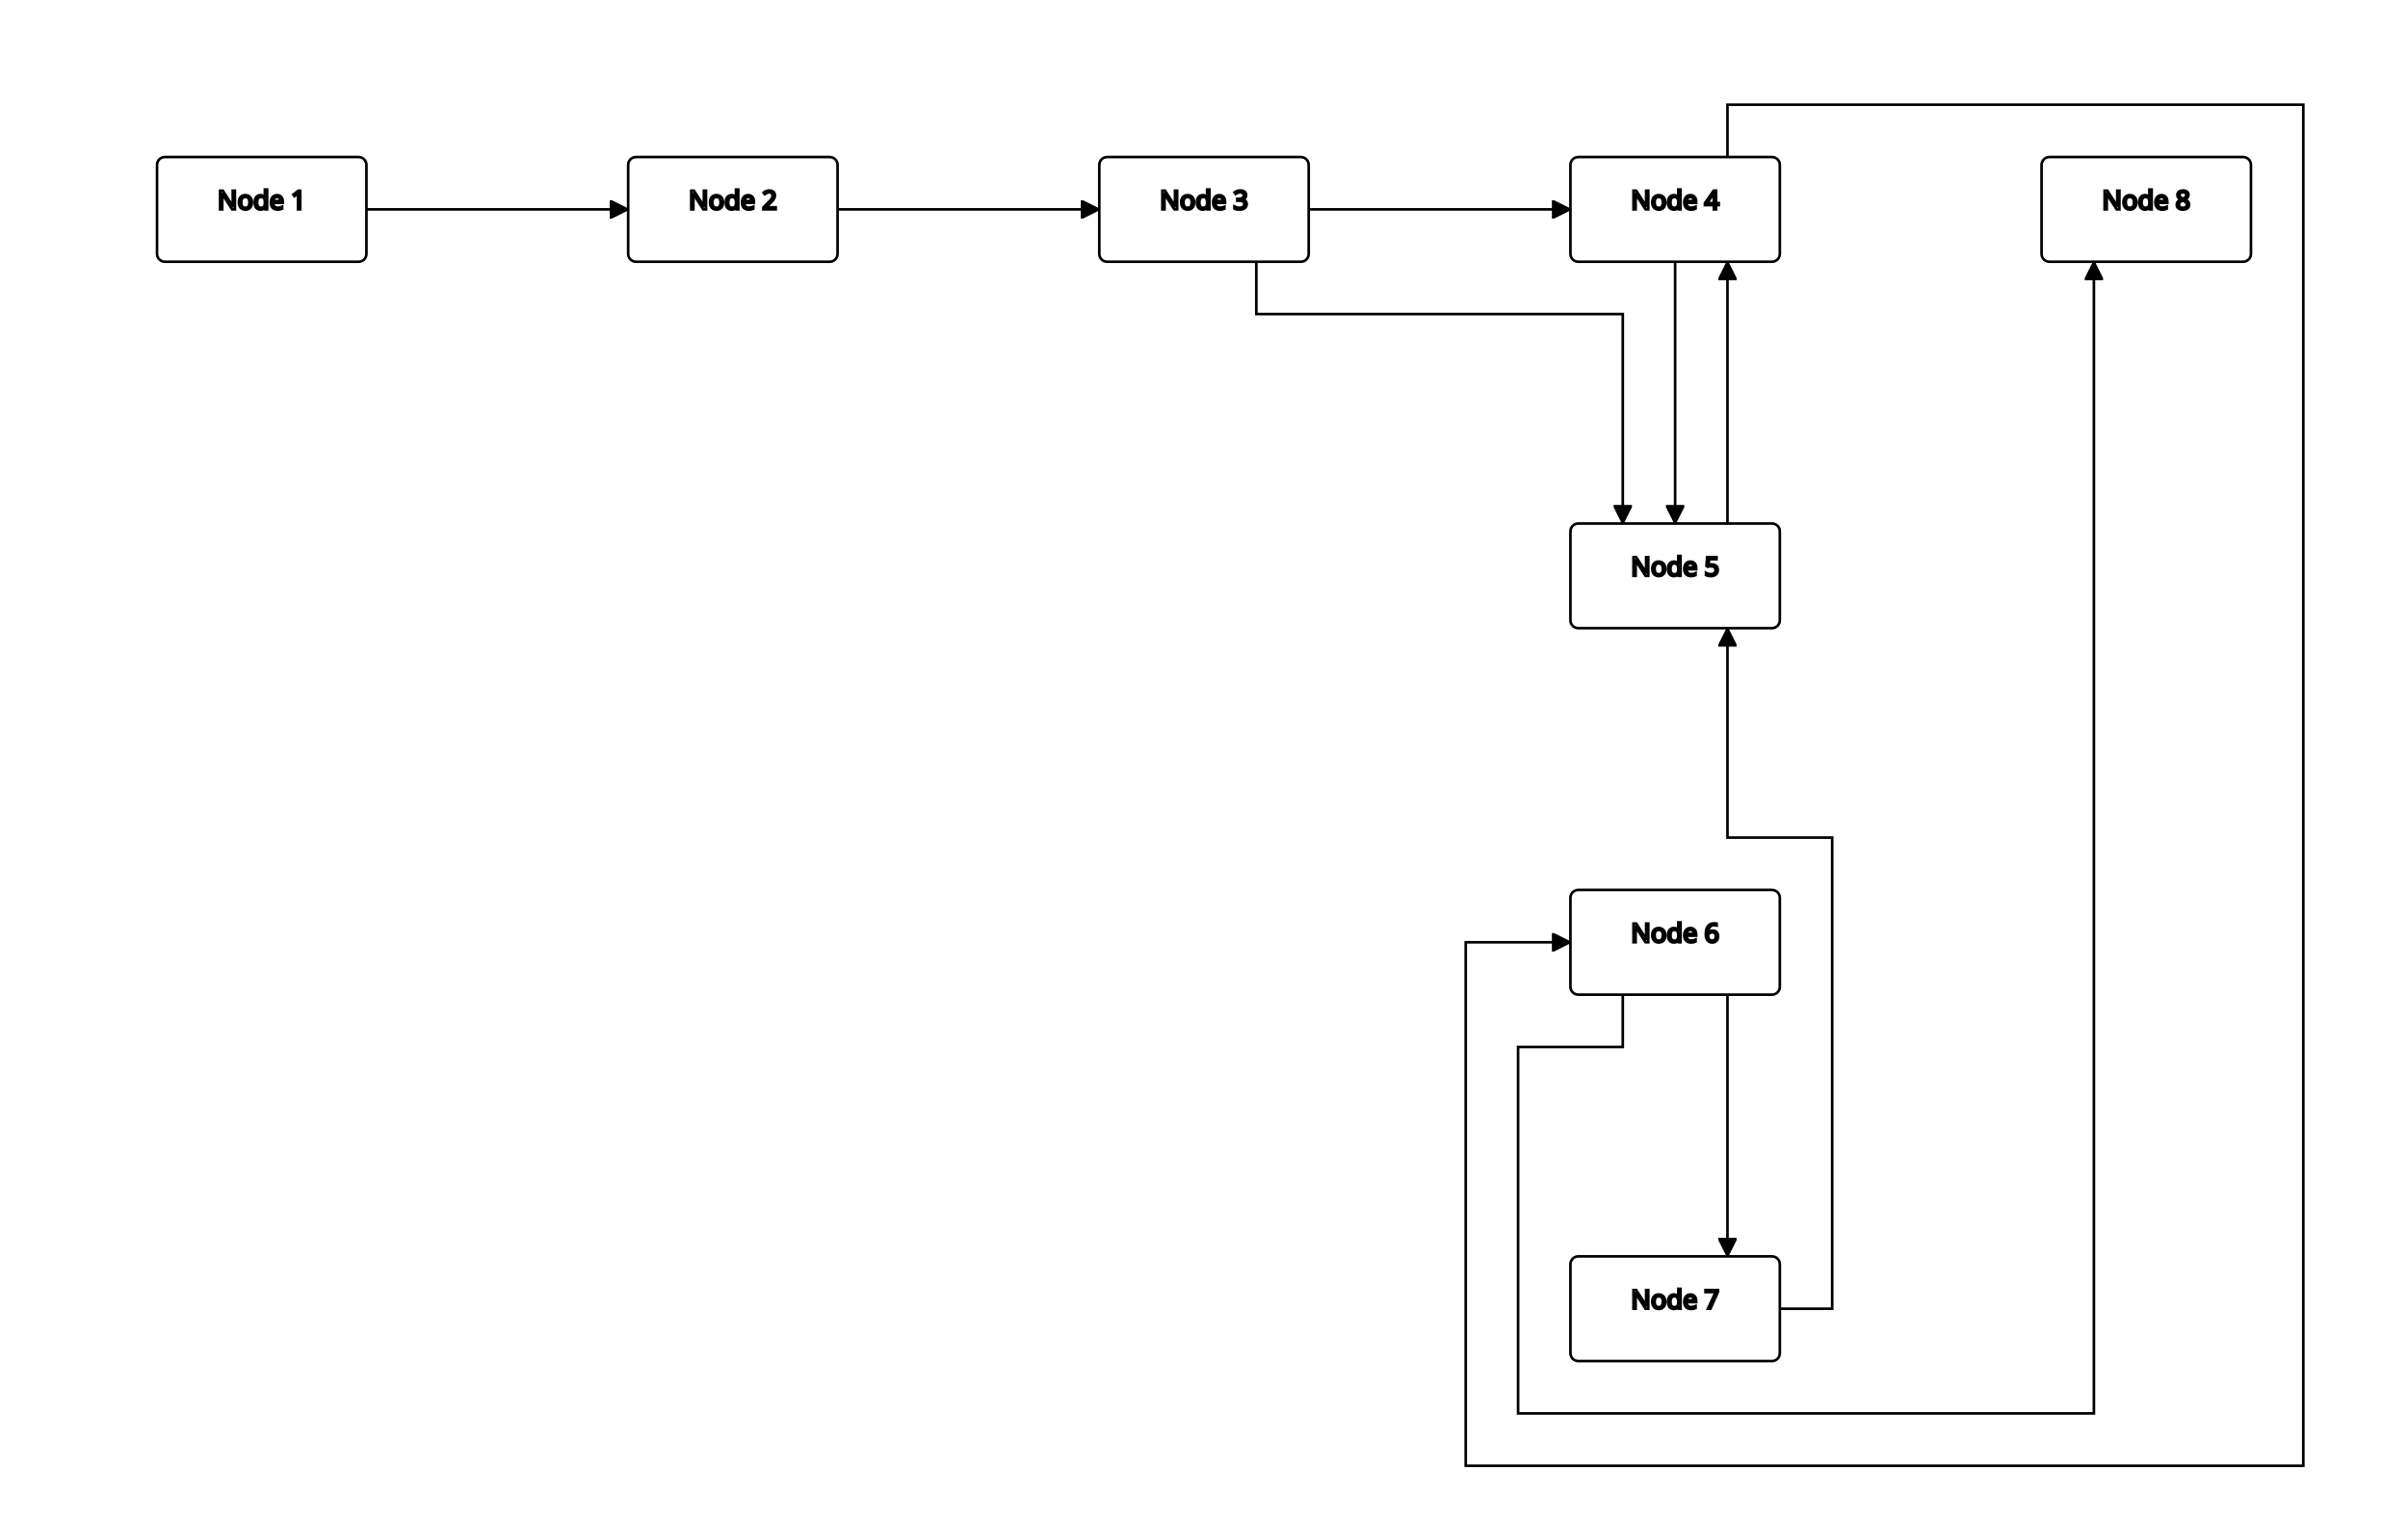
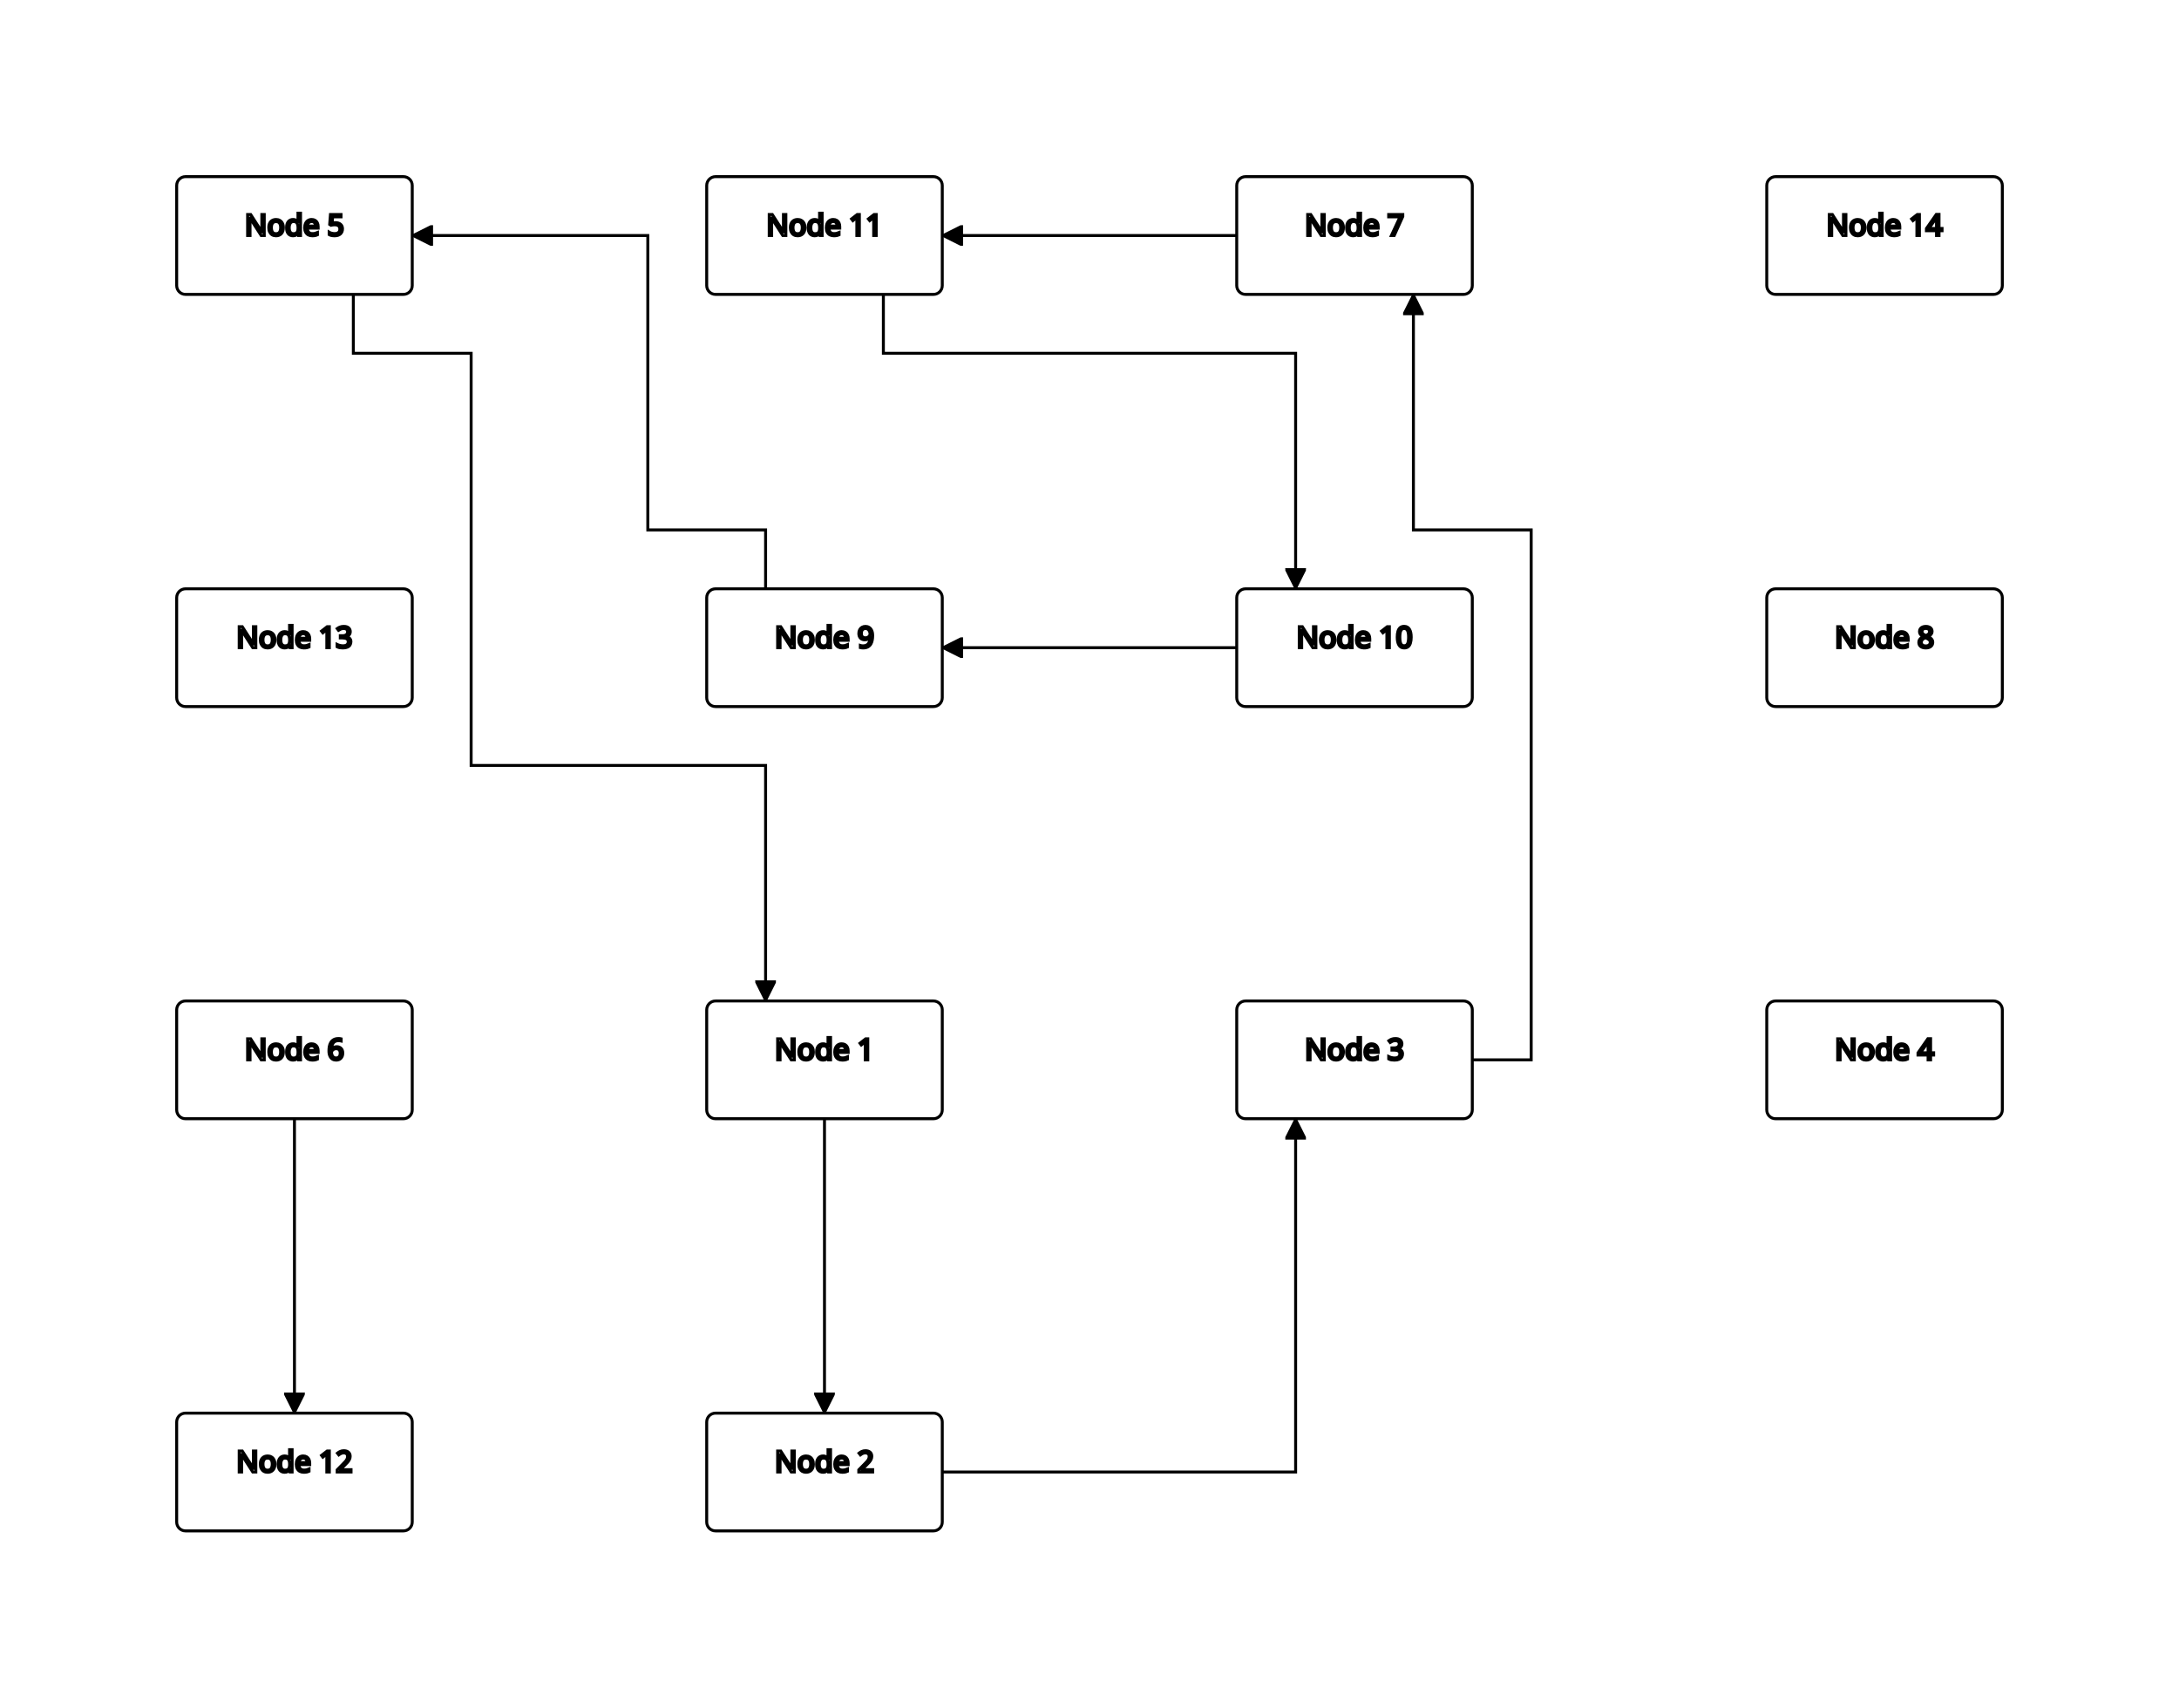
- <svg xmlns="http://www.w3.org/2000/svg" width="920" height="580" style="background-color: white;">
+ <svg xmlns="http://www.w3.org/2000/svg" width="740" height="580" style="background-color: white;">
  <g style="text-anchor:middle;font-family:sans;fill:none;stroke:black">
    <defs>
      <marker id="arrow" refX="10" refY="5" markerWidth="7" markerHeight="7" viewBox="0 0 10 10" fill="black" orient="auto-start-reverse">
        <path d="M 0 0 L 10 5 L 0 10 z" />
      </marker>
    </defs>
-     <rect x="60" y="60" width="80" height="40" rx="3" ry="3" id="a" />
-     <text x="100" y="80" id="a-text" style="font-size:10px">Node 1</text>
-     <rect x="240" y="60" width="80" height="40" rx="3" ry="3" id="b" />
-     <text x="280" y="80" id="b-text" style="font-size:10px">Node 2</text>
-     <rect x="420" y="60" width="80" height="40" rx="3" ry="3" id="c" />
-     <text x="460" y="80" id="c-text" style="font-size:10px">Node 3</text>
-     <rect x="600" y="60" width="80" height="40" rx="3" ry="3" id="d" />
-     <text x="640" y="80" id="d-text" style="font-size:10px">Node 4</text>
-     <rect x="600" y="200" width="80" height="40" rx="3" ry="3" id="e" />
-     <text x="640" y="220" id="e-text" style="font-size:10px">Node 5</text>
-     <rect x="600" y="340" width="80" height="40" rx="3" ry="3" id="f" />
-     <text x="640" y="360" id="f-text" style="font-size:10px">Node 6</text>
-     <rect x="600" y="480" width="80" height="40" rx="3" ry="3" id="g" />
-     <text x="640" y="500" id="g-text" style="font-size:10px">Node 7</text>
-     <rect x="780" y="60" width="80" height="40" rx="3" ry="3" id="h" />
-     <text x="820" y="80" id="h-text" style="font-size:10px">Node 8</text>
-     <path d="M 500 80 L 600 80" class="path-line" marker-end="url(#arrow)" />
-     <path d="M 140 80 L 240 80" class="path-line" marker-end="url(#arrow)" />
-     <path d="M 660 380 L 660 480" class="path-line" marker-end="url(#arrow)" />
-     <path d="M 480 100 L 480 120 L 620 120 L 620 200" class="path-line" marker-end="url(#arrow)" />
-     <path d="M 680 500 L 700 500 L 700 320 L 660 320 L 660 240" class="path-line" marker-end="url(#arrow)" />
-     <path d="M 320 80 L 420 80" class="path-line" marker-end="url(#arrow)" />
-     <path d="M 620 380 L 620 400 L 580 400 L 580 540 L 800 540 L 800 100" class="path-line" marker-end="url(#arrow)" />
-     <path d="M 640 100 L 640 200" class="path-line" marker-end="url(#arrow)" />
-     <path d="M 660 60 L 660 40 L 880 40 L 880 560 L 560 560 L 560 360 L 600 360" class="path-line" marker-end="url(#arrow)" />
-     <path d="M 660 200 L 660 100" class="path-line" marker-end="url(#arrow)" />
+     <rect x="60" y="60" width="80" height="40" rx="3" ry="3" id="node5" />
+     <text x="100" y="80" id="node5-text" style="font-size:10px">Node 5</text>
+     <rect x="240" y="60" width="80" height="40" rx="3" ry="3" id="node11" />
+     <text x="280" y="80" id="node11-text" style="font-size:10px">Node 11</text>
+     <rect x="420" y="60" width="80" height="40" rx="3" ry="3" id="node7" />
+     <text x="460" y="80" id="node7-text" style="font-size:10px">Node 7</text>
+     <rect x="600" y="60" width="80" height="40" rx="3" ry="3" id="node14" />
+     <text x="640" y="80" id="node14-text" style="font-size:10px">Node 14</text>
+     <rect x="60" y="200" width="80" height="40" rx="3" ry="3" id="node13" />
+     <text x="100" y="220" id="node13-text" style="font-size:10px">Node 13</text>
+     <rect x="240" y="200" width="80" height="40" rx="3" ry="3" id="node9" />
+     <text x="280" y="220" id="node9-text" style="font-size:10px">Node 9</text>
+     <rect x="420" y="200" width="80" height="40" rx="3" ry="3" id="node10" />
+     <text x="460" y="220" id="node10-text" style="font-size:10px">Node 10</text>
+     <rect x="600" y="200" width="80" height="40" rx="3" ry="3" id="node8" />
+     <text x="640" y="220" id="node8-text" style="font-size:10px">Node 8</text>
+     <rect x="60" y="340" width="80" height="40" rx="3" ry="3" id="node6" />
+     <text x="100" y="360" id="node6-text" style="font-size:10px">Node 6</text>
+     <rect x="240" y="340" width="80" height="40" rx="3" ry="3" id="node1" />
+     <text x="280" y="360" id="node1-text" style="font-size:10px">Node 1</text>
+     <rect x="420" y="340" width="80" height="40" rx="3" ry="3" id="node3" />
+     <text x="460" y="360" id="node3-text" style="font-size:10px">Node 3</text>
+     <rect x="600" y="340" width="80" height="40" rx="3" ry="3" id="node4" />
+     <text x="640" y="360" id="node4-text" style="font-size:10px">Node 4</text>
+     <rect x="60" y="480" width="80" height="40" rx="3" ry="3" id="node12" />
+     <text x="100" y="500" id="node12-text" style="font-size:10px">Node 12</text>
+     <rect x="240" y="480" width="80" height="40" rx="3" ry="3" id="node2" />
+     <text x="280" y="500" id="node2-text" style="font-size:10px">Node 2</text>
+     <path d="M 420 220 L 320 220" class="path-line" marker-end="url(#arrow)" />
+     <path d="M 420 80 L 320 80" class="path-line" marker-end="url(#arrow)" />
+     <path d="M 120 100 L 120 120 L 160 120 L 160 260 L 260 260 L 260 340" class="path-line" marker-end="url(#arrow)" />
+     <path d="M 500 360 L 520 360 L 520 180 L 480 180 L 480 100" class="path-line" marker-end="url(#arrow)" />
+     <path d="M 320 500 L 440 500 L 440 380" class="path-line" marker-end="url(#arrow)" />
+     <path d="M 100 380 L 100 480" class="path-line" marker-end="url(#arrow)" />
+     <path d="M 260 200 L 260 180 L 220 180 L 220 80 L 140 80" class="path-line" marker-end="url(#arrow)" />
+     <path d="M 300 100 L 300 120 L 440 120 L 440 200" class="path-line" marker-end="url(#arrow)" />
+     <path d="M 280 380 L 280 480" class="path-line" marker-end="url(#arrow)" />
  </g>
</svg>
